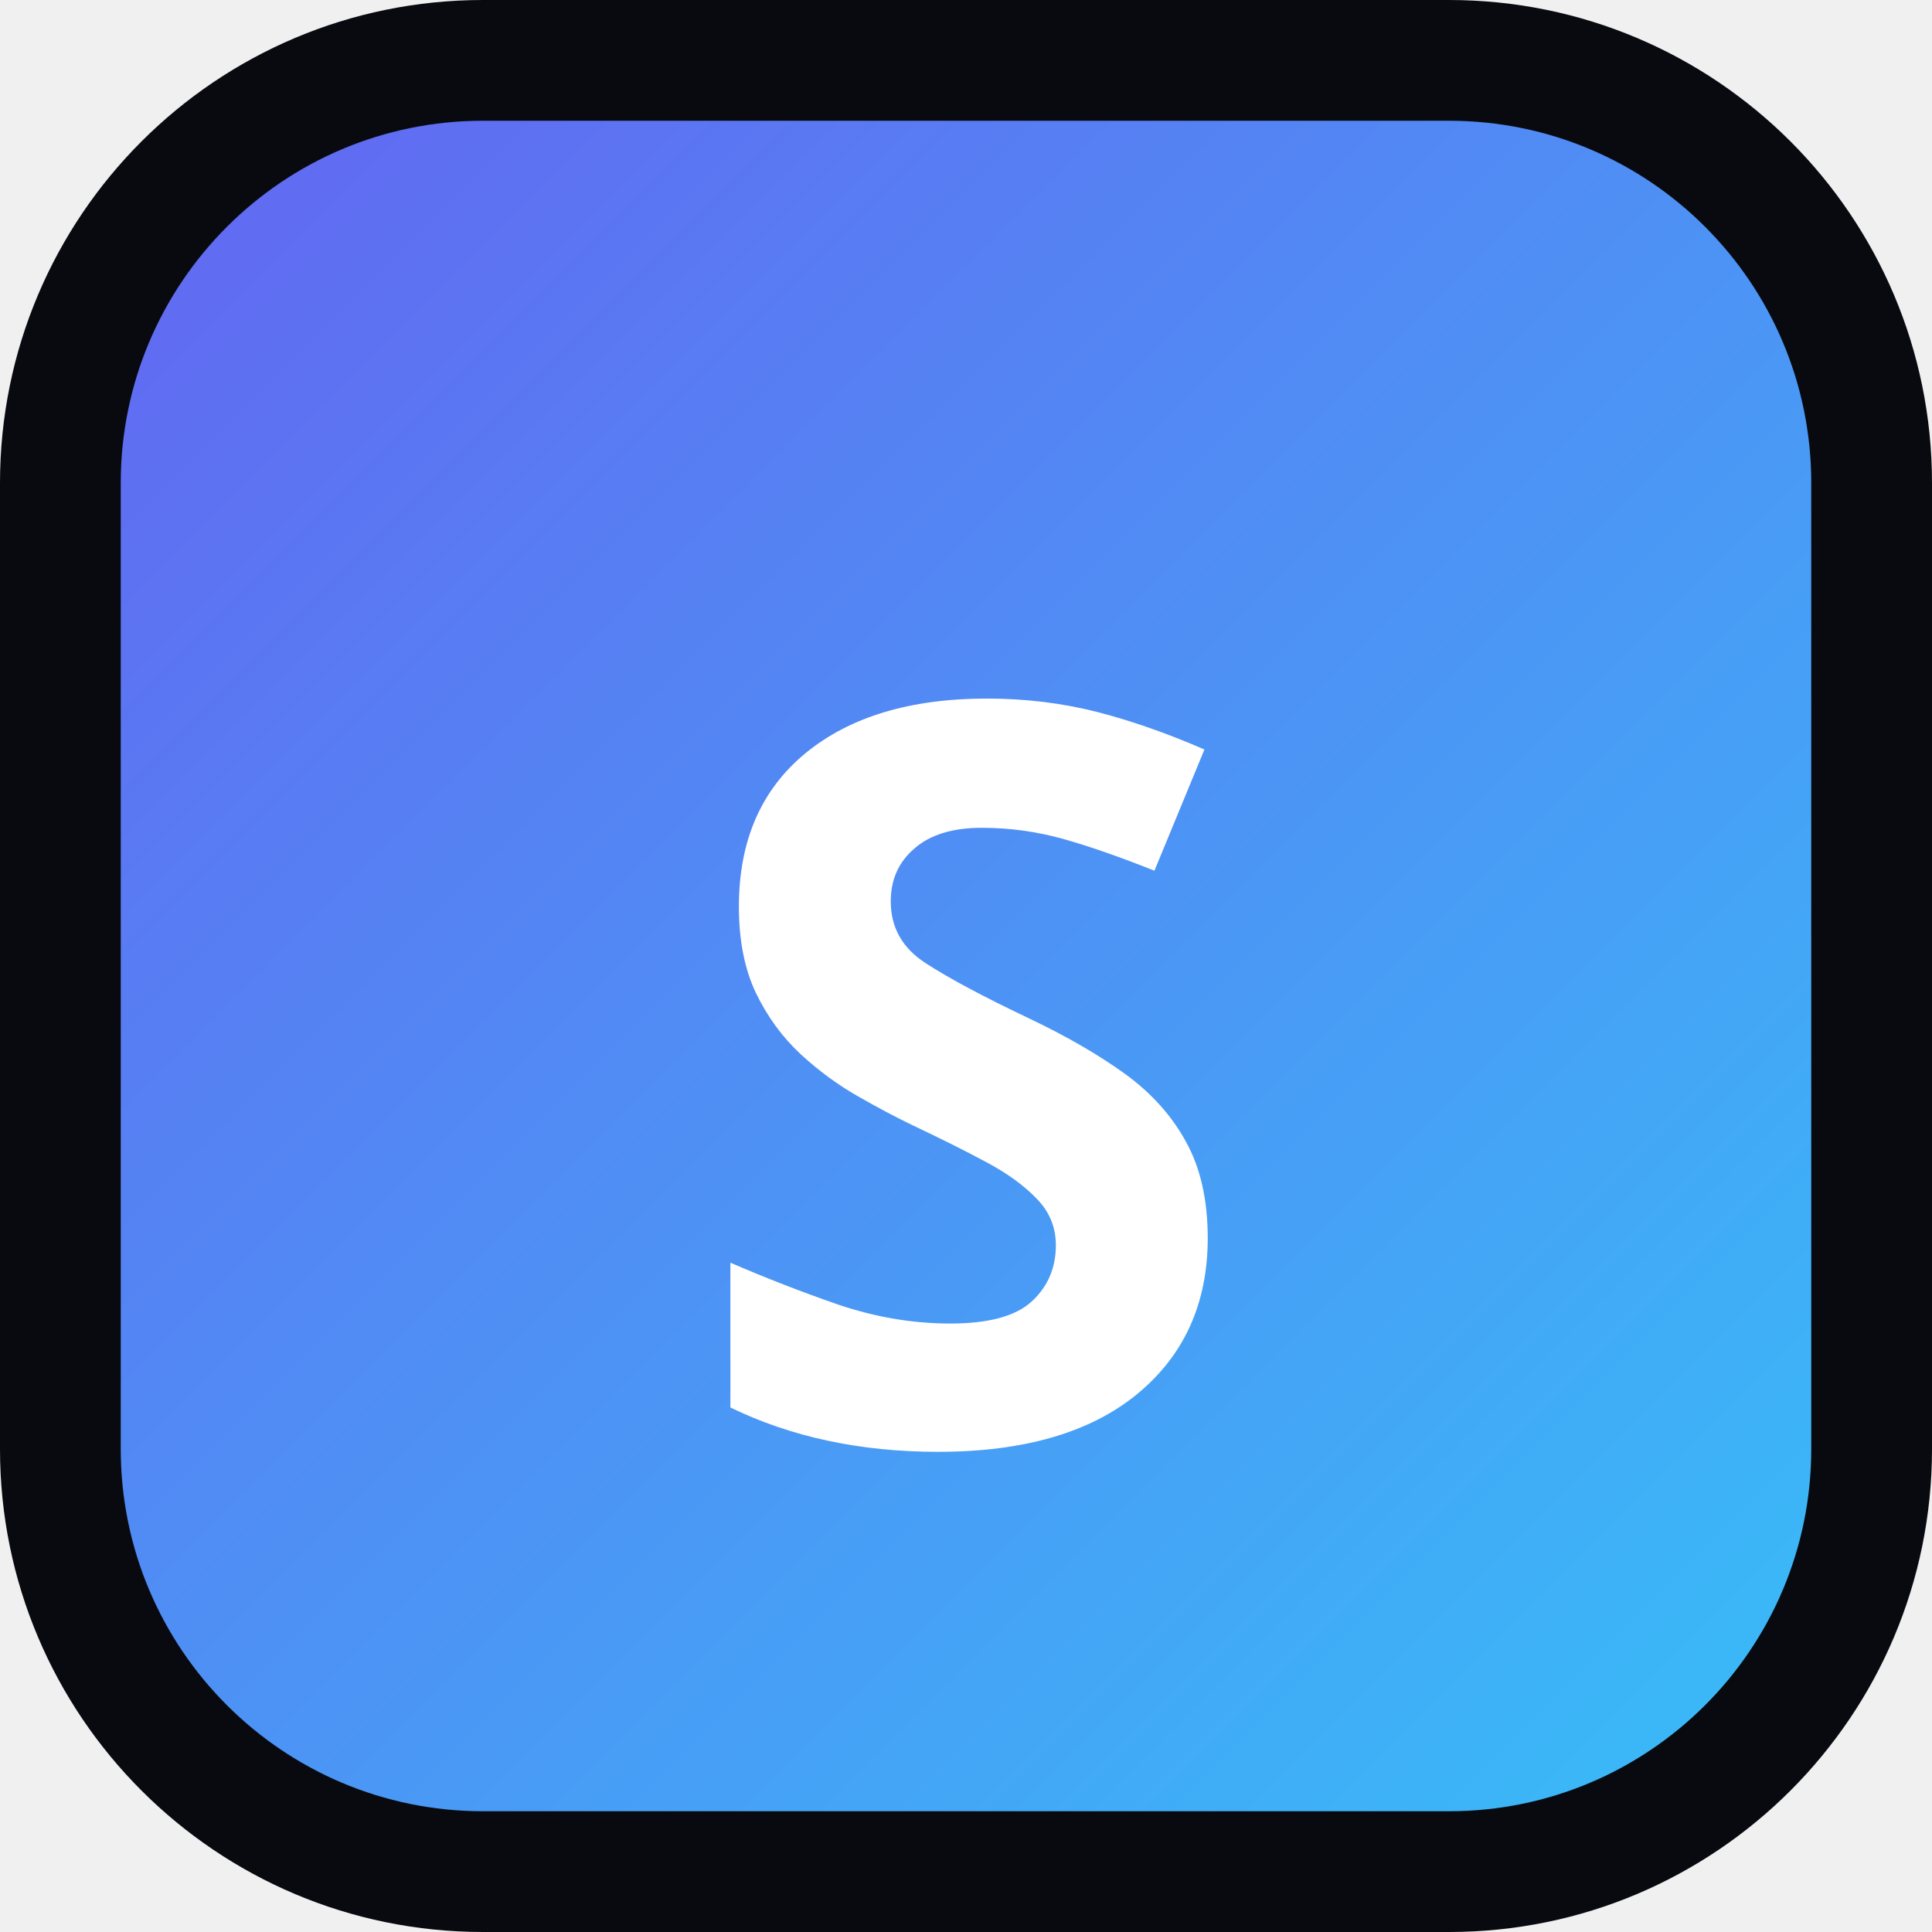
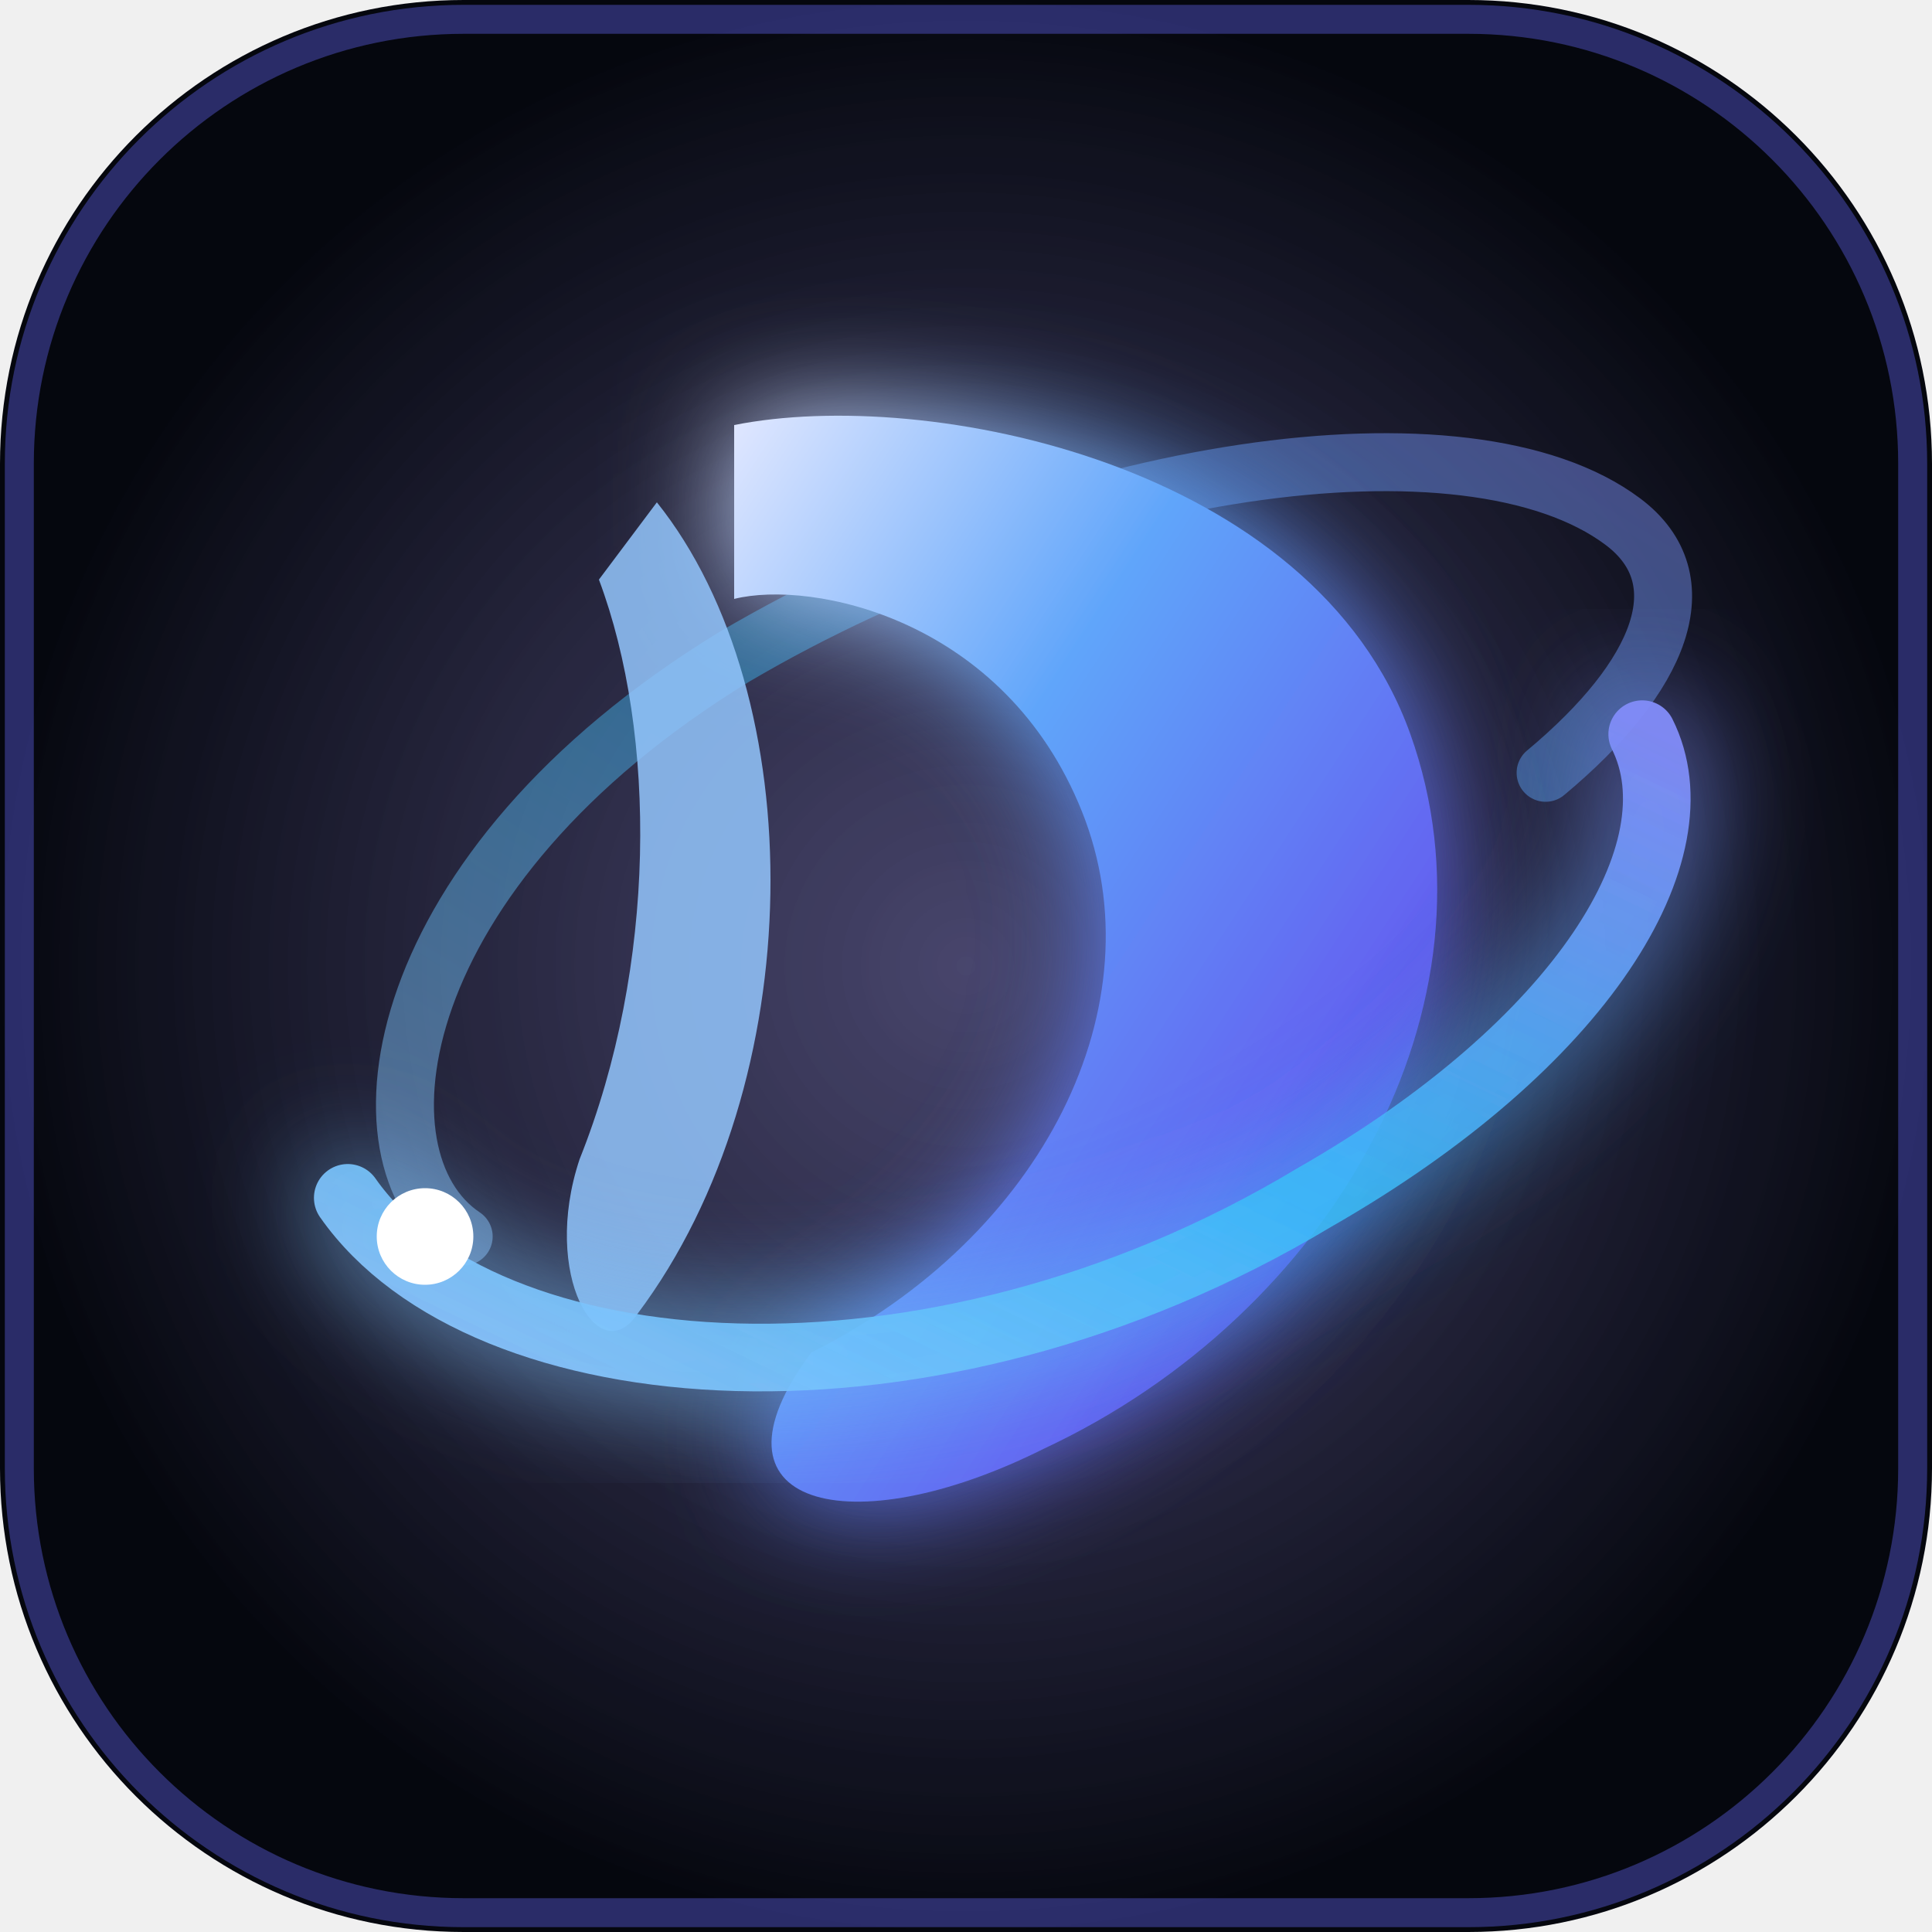
- <svg xmlns="http://www.w3.org/2000/svg" viewBox="0 0 64 64" width="64" height="64">
+ <svg xmlns="http://www.w3.org/2000/svg" viewBox="0 0 100 100" width="100" height="100">
  <defs>
-     <linearGradient id="grad" x1="0%" y1="0%" x2="100%" y2="100%">
-       <stop offset="0%" stop-color="#6366F1" />
-       <stop offset="100%" stop-color="#38BDF8" />
+     <radialGradient id="bgGlow" cx="50%" cy="50%" r="50%">
+       <stop offset="0%" stop-color="#1e1b4b" stop-opacity="0.8" />
+       <stop offset="100%" stop-color="#05070e" stop-opacity="1" />
+     </radialGradient>
+     <linearGradient id="dGrad" x1="0%" y1="0%" x2="100%" y2="100%">
+       <stop offset="0%" stop-color="#e0e7ff" />
+       <stop offset="35%" stop-color="#60a5fa" />
+       <stop offset="70%" stop-color="#6366f1" />
+       <stop offset="100%" stop-color="#4338ca" />
    </linearGradient>
+     <linearGradient id="ringGrad" x1="0%" y1="100%" x2="100%" y2="0%">
+       <stop offset="0%" stop-color="#93c5fd" stop-opacity="0.95" />
+       <stop offset="50%" stop-color="#38bdf8" stop-opacity="0.85" />
+       <stop offset="100%" stop-color="#818cf8" stop-opacity="0.95" />
+     </linearGradient>
+     <filter id="glow" x="-20%" y="-20%" width="140%" height="140%">
+       <feGaussianBlur stdDeviation="3" result="blur" />
+       <feComposite in="SourceGraphic" in2="blur" operator="over" />
+     </filter>
  </defs>
-   <rect width="64" height="64" rx="16" fill="#080A10" />
-   <rect x="4" y="4" width="56" height="56" rx="12" fill="url(#grad)" />
-   <text x="50%" y="54%" text-anchor="middle" dominant-baseline="central" font-family="'Outfit', sans-serif" font-size="34" font-weight="900" fill="#FFFFFF">S</text>
+   <rect width="100" height="100" rx="24" fill="url(#bgGlow)" />
+   <rect width="98" height="98" x="1" y="1" rx="23" fill="none" stroke="rgba(99, 102, 241, 0.4)" stroke-width="1.5" />
+   <path d="M 24 64 C 18 60, 20 45, 38 34 C 55 24, 76 21, 84 27 C 88 30, 86 35, 80 40" fill="none" stroke="url(#ringGrad)" stroke-width="3" stroke-linecap="round" opacity="0.5" />
+   <path d="M 38 22             C 48 20, 68 24, 73 38             C 78 52, 69 68, 54 75             C 44 80, 36 78, 42 70             C 54 64, 60 52, 56 42             C 52 32, 42 30, 38 31             Z" fill="url(#dGrad)" filter="url(#glow)" />
+   <path d="M 34 26             C 42 36, 42 56, 33 68             C 31 71, 28 66, 30 60             C 34 50, 34 38, 31 30             Z" fill="#93c5fd" opacity="0.85" />
+   <path d="M 18 62             C 25 72, 48 74, 68 62             C 82 54, 88 44, 85 38" fill="none" stroke="url(#ringGrad)" stroke-width="3.5" stroke-linecap="round" filter="url(#glow)" />
+   <circle cx="22" cy="64" r="2.5" fill="#FFFFFF" />
</svg>
